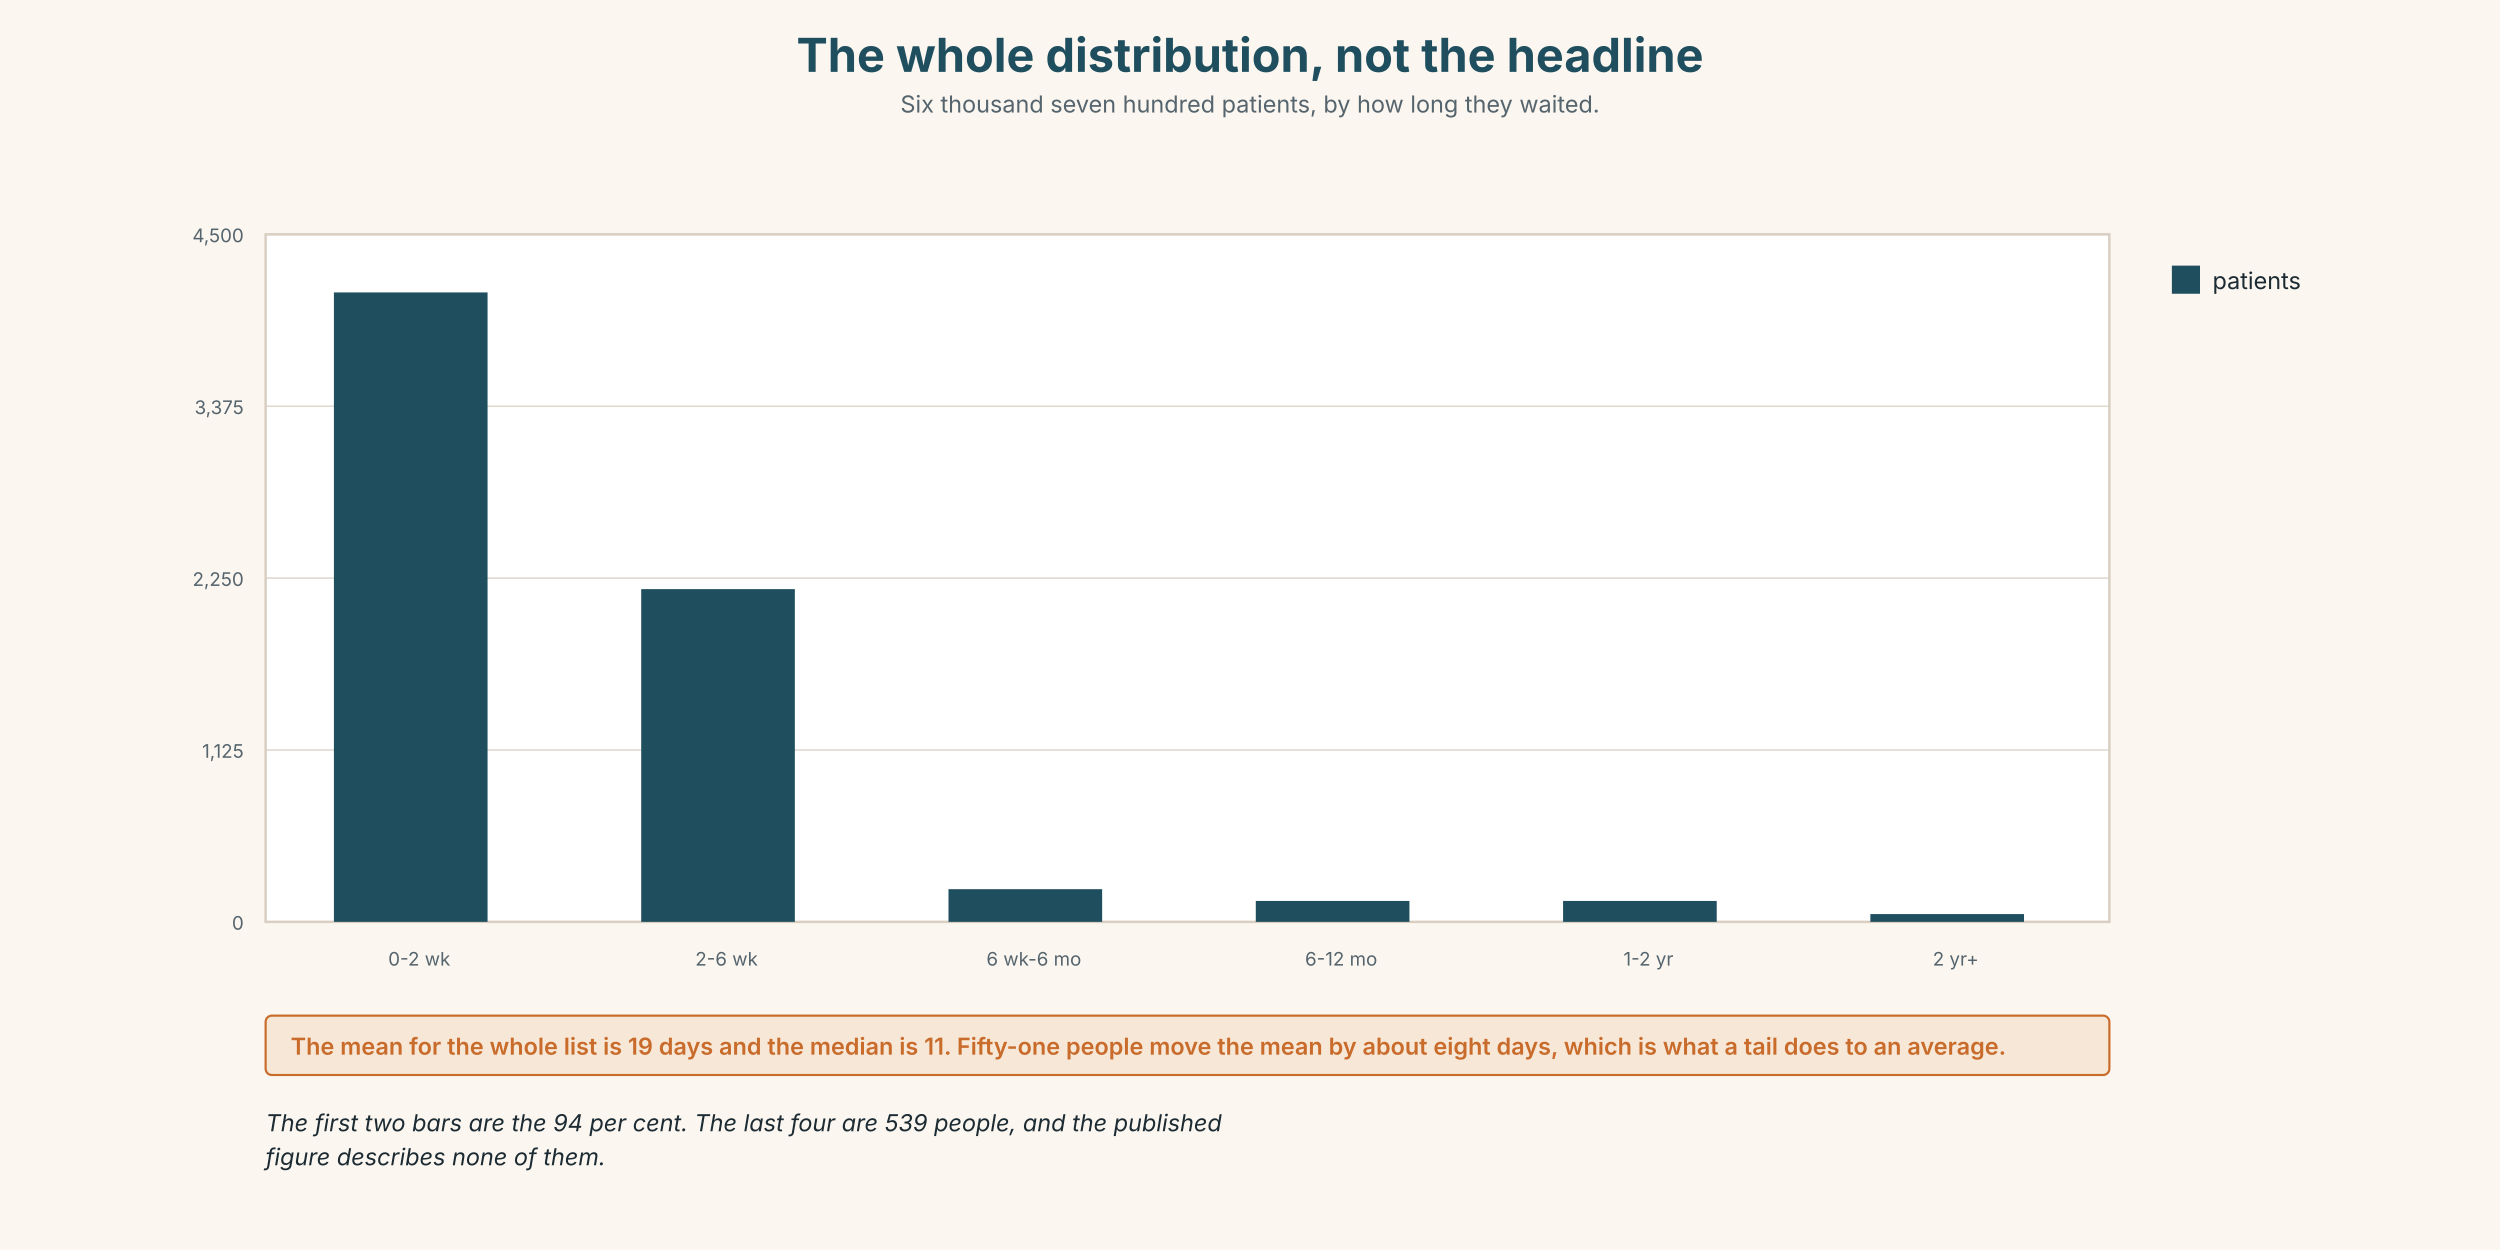
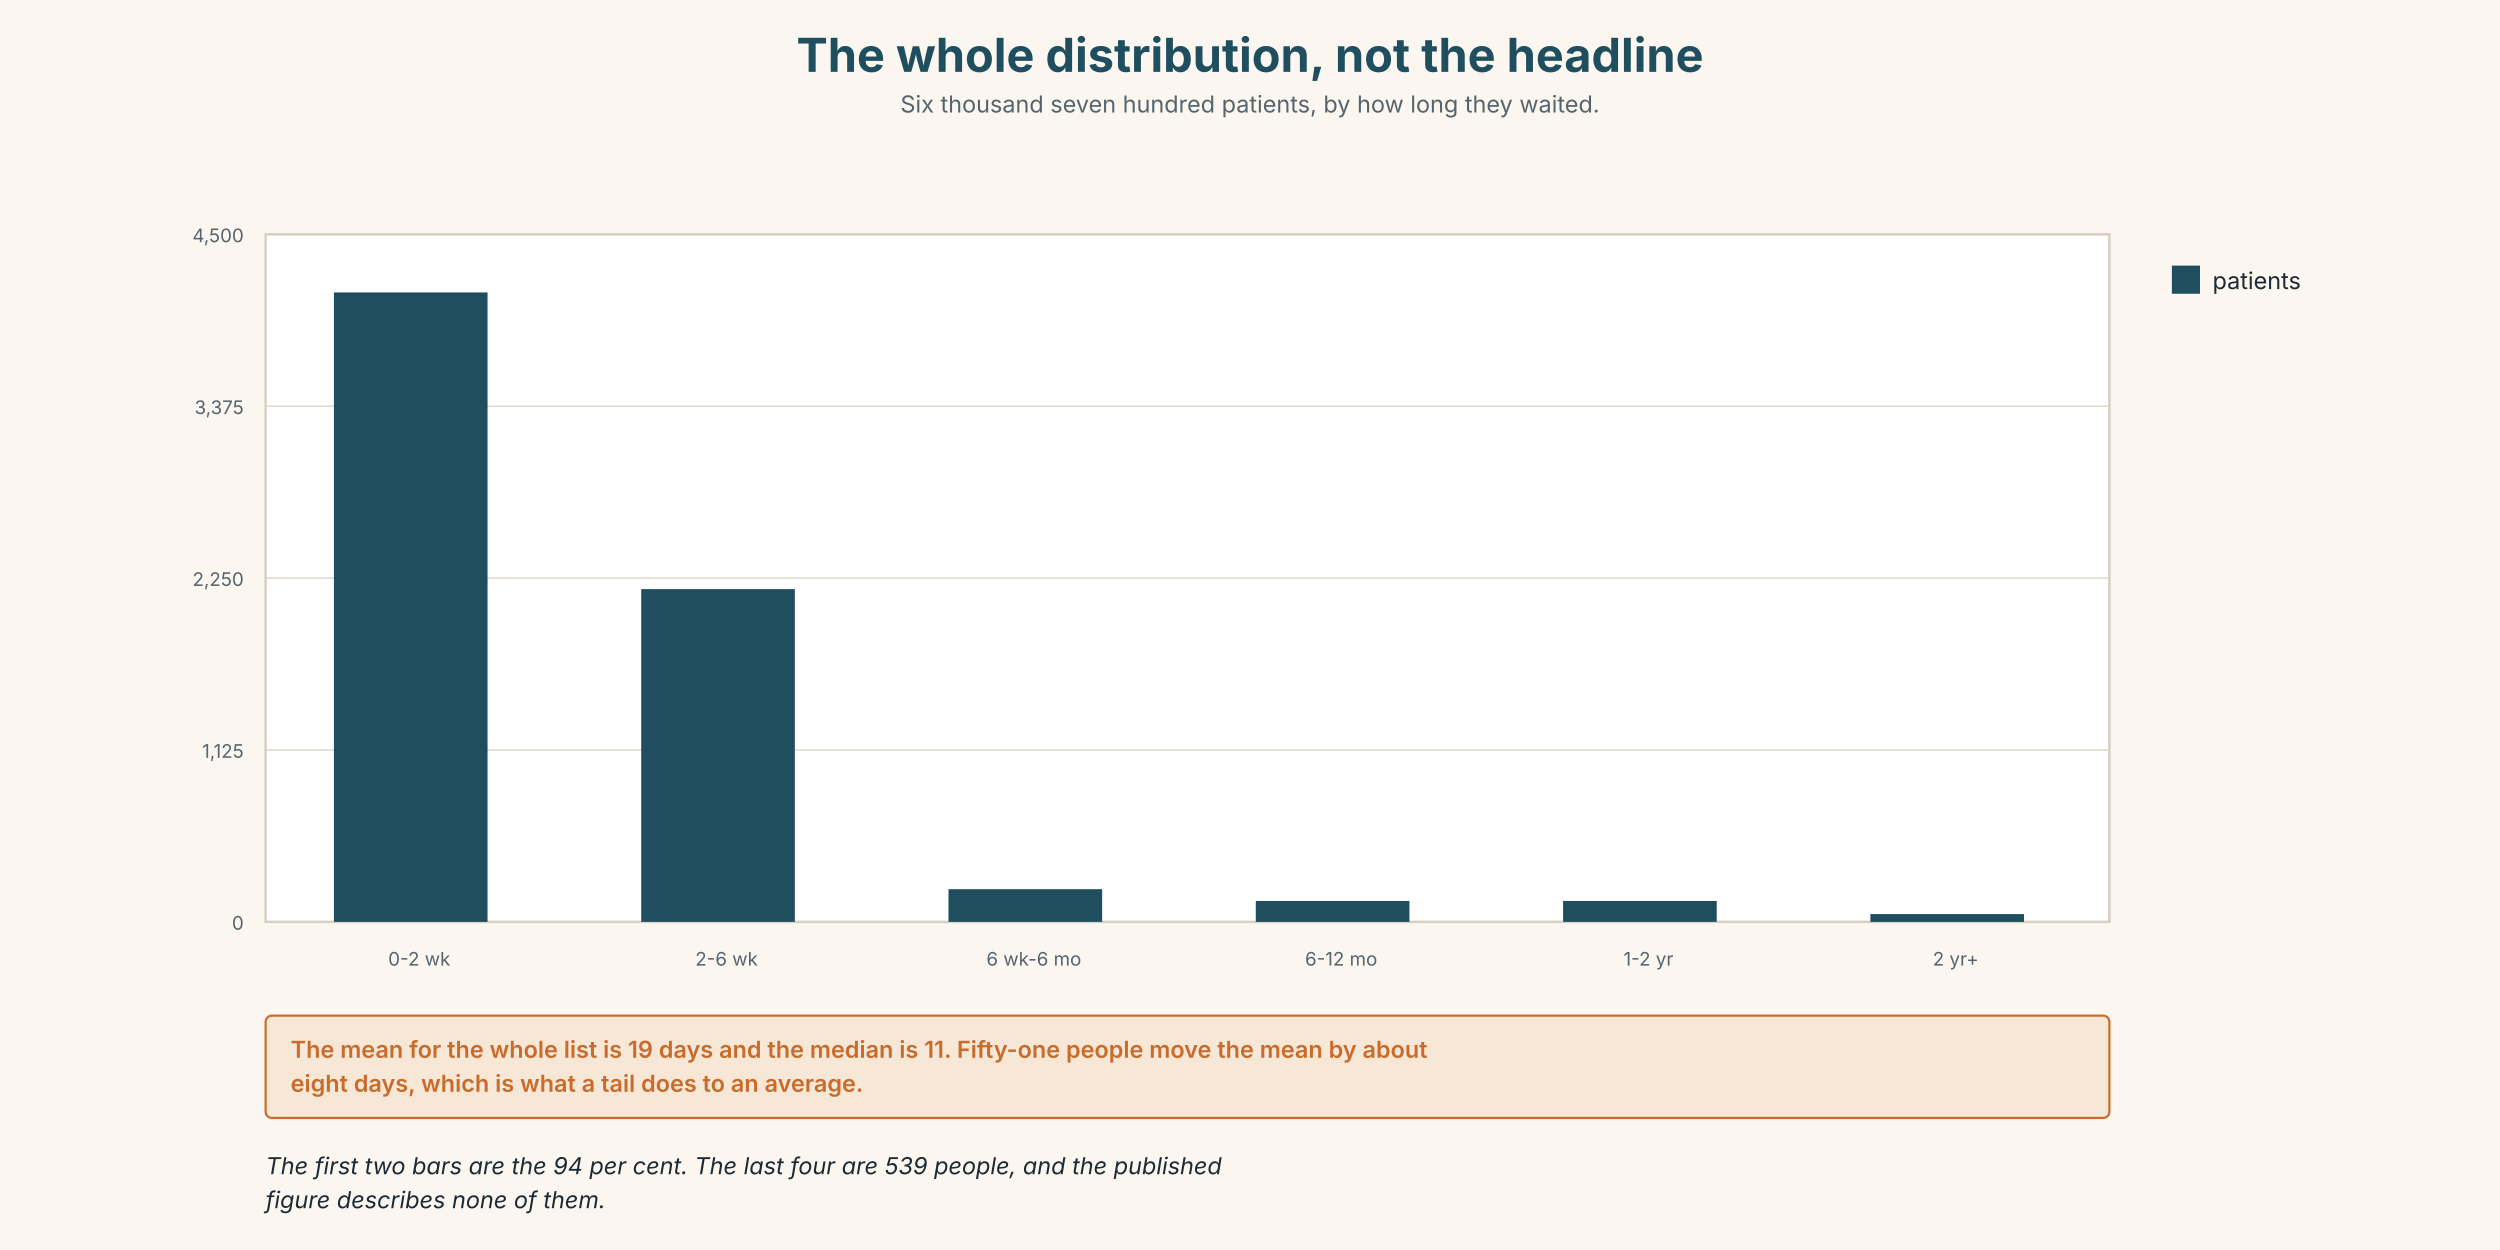
<svg xmlns="http://www.w3.org/2000/svg" width="1600" height="800" viewBox="0 0 1600 800">
  <g id="00_ground">
    <rect x="0" y="0" width="1600" height="800" rx="0" fill="#FBF7F0" />
  </g>
  <g id="10_context">
    <rect x="170" y="150" width="1180" height="440" rx="0" fill="#FFFFFF" stroke="#D8CFC2" stroke-width="1.6" />
    <line x1="170" y1="590.0" x2="1350" y2="590.0" stroke="#D8CFC2" stroke-width="1" stroke-linecap="round" opacity="0.8" />
    <text x="156" y="595.0" font-family="Inter, DejaVu Sans, sans-serif" font-size="12" fill="#55646D" text-anchor="end" font-weight="400" font-style="normal">0</text>
    <line x1="170" y1="480.0" x2="1350" y2="480.0" stroke="#D8CFC2" stroke-width="1" stroke-linecap="round" opacity="0.8" />
    <text x="156" y="485.0" font-family="Inter, DejaVu Sans, sans-serif" font-size="12" fill="#55646D" text-anchor="end" font-weight="400" font-style="normal">1,125</text>
    <line x1="170" y1="370.0" x2="1350" y2="370.0" stroke="#D8CFC2" stroke-width="1" stroke-linecap="round" opacity="0.8" />
    <text x="156" y="375.0" font-family="Inter, DejaVu Sans, sans-serif" font-size="12" fill="#55646D" text-anchor="end" font-weight="400" font-style="normal">2,250</text>
    <line x1="170" y1="260.0" x2="1350" y2="260.0" stroke="#D8CFC2" stroke-width="1" stroke-linecap="round" opacity="0.8" />
    <text x="156" y="265.0" font-family="Inter, DejaVu Sans, sans-serif" font-size="12" fill="#55646D" text-anchor="end" font-weight="400" font-style="normal">3,375</text>
    <line x1="170" y1="150.0" x2="1350" y2="150.0" stroke="#D8CFC2" stroke-width="1" stroke-linecap="round" opacity="0.8" />
    <text x="156" y="155.0" font-family="Inter, DejaVu Sans, sans-serif" font-size="12" fill="#55646D" text-anchor="end" font-weight="400" font-style="normal">4,500</text>
  </g>
  <g id="20_subject">
    <rect x="213.704" y="187.156" width="98.333" height="402.844" rx="0" fill="#1F4E5F" />
    <rect x="410.37" y="377.04" width="98.333" height="212.96" rx="0" fill="#1F4E5F" />
    <rect x="607.037" y="569.076" width="98.333" height="20.924" rx="0" fill="#1F4E5F" />
    <rect x="803.704" y="576.604" width="98.333" height="13.396" rx="0" fill="#1F4E5F" />
    <rect x="1000.37" y="576.604" width="98.333" height="13.396" rx="0" fill="#1F4E5F" />
    <rect x="1197.037" y="585.013" width="98.333" height="4.987" rx="0" fill="#1F4E5F" />
  </g>
  <g id="40_callouts">
    <text x="800.0" y="46" font-family="Inter, DejaVu Sans, sans-serif" font-size="30" fill="#1F4E5F" text-anchor="middle" font-weight="700" font-style="normal">The whole distribution, not the headline</text>
    <text x="800.0" y="72" font-family="Inter, DejaVu Sans, sans-serif" font-size="15" fill="#55646D" text-anchor="middle" font-weight="400" font-style="normal">Six thousand seven hundred patients, by how long they waited.</text>
    <rect x="1390" y="170" width="18" height="18" rx="0" fill="#1F4E5F" />
    <text x="1416" y="185" font-family="Inter, DejaVu Sans, sans-serif" font-size="15" fill="#1C2B33" text-anchor="start" font-weight="400" font-style="normal">patients</text>
    <text x="268.333" y="618" font-family="Inter, DejaVu Sans, sans-serif" font-size="12" fill="#55646D" text-anchor="middle" font-weight="400" font-style="normal">0-2 wk</text>
    <text x="465" y="618" font-family="Inter, DejaVu Sans, sans-serif" font-size="12" fill="#55646D" text-anchor="middle" font-weight="400" font-style="normal">2-6 wk</text>
    <text x="661.667" y="618" font-family="Inter, DejaVu Sans, sans-serif" font-size="12" fill="#55646D" text-anchor="middle" font-weight="400" font-style="normal">6 wk-6 mo</text>
    <text x="858.333" y="618" font-family="Inter, DejaVu Sans, sans-serif" font-size="12" fill="#55646D" text-anchor="middle" font-weight="400" font-style="normal">6-12 mo</text>
    <text x="1055.0" y="618" font-family="Inter, DejaVu Sans, sans-serif" font-size="12" fill="#55646D" text-anchor="middle" font-weight="400" font-style="normal">1-2 yr</text>
    <text x="1251.667" y="618" font-family="Inter, DejaVu Sans, sans-serif" font-size="12" fill="#55646D" text-anchor="middle" font-weight="400" font-style="normal">2 yr+</text>
-     <rect x="170" y="650" width="1180" height="38" rx="4" fill="#F7E7D6" stroke="#C86B2B" stroke-width="1.4" />
-     <text x="186" y="675" font-family="Inter, DejaVu Sans, sans-serif" font-size="15" fill="#C86B2B" text-anchor="start" font-weight="600" font-style="normal">The mean for the whole list is 19 days and the median is 11. Fifty-one people move the mean by about eight days, which is what a tail does to an average.</text>
-     <text x="170" y="724.0" font-family="Inter, DejaVu Sans, sans-serif" font-size="15" fill="#1C2B33" text-anchor="start" font-weight="400" font-style="italic">The first two bars are the 94 per cent. The last four are 539 people, and the published</text>
-     <text x="170" y="745.75" font-family="Inter, DejaVu Sans, sans-serif" font-size="15" fill="#1C2B33" text-anchor="start" font-weight="400" font-style="italic">figure describes none of them.</text>
+     <rect x="170" y="650" width="1180" height="65.5" rx="4" fill="#F7E7D6" stroke="#C86B2B" stroke-width="1.4" />
+     <text x="186" y="677.0" font-family="Inter, DejaVu Sans, sans-serif" font-size="15" fill="#C86B2B" text-anchor="start" font-weight="600" font-style="normal">The mean for the whole list is 19 days and the median is 11. Fifty-one people move the mean by about</text>
+     <text x="186" y="698.75" font-family="Inter, DejaVu Sans, sans-serif" font-size="15" fill="#C86B2B" text-anchor="start" font-weight="600" font-style="normal">eight days, which is what a tail does to an average.</text>
+     <text x="170" y="751.5" font-family="Inter, DejaVu Sans, sans-serif" font-size="15" fill="#1C2B33" text-anchor="start" font-weight="400" font-style="italic">The first two bars are the 94 per cent. The last four are 539 people, and the published</text>
+     <text x="170" y="773.25" font-family="Inter, DejaVu Sans, sans-serif" font-size="15" fill="#1C2B33" text-anchor="start" font-weight="400" font-style="italic">figure describes none of them.</text>
  </g>
</svg>
